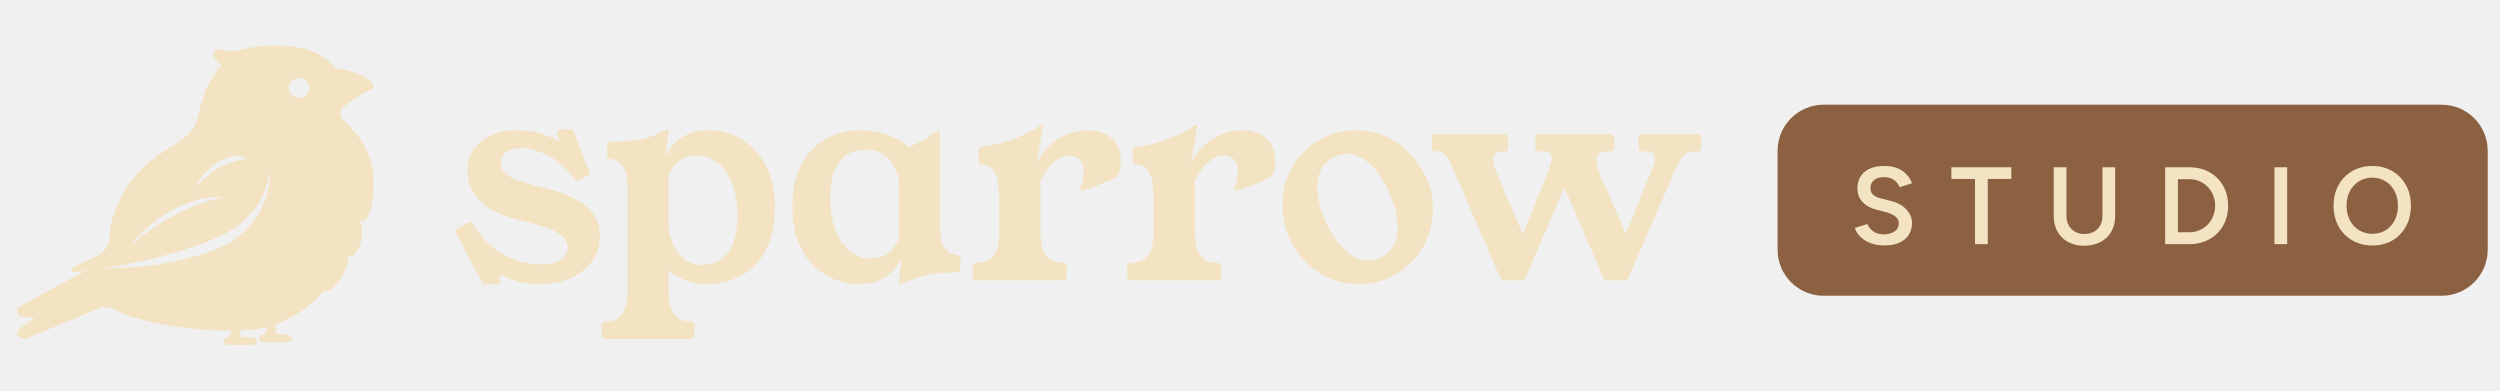
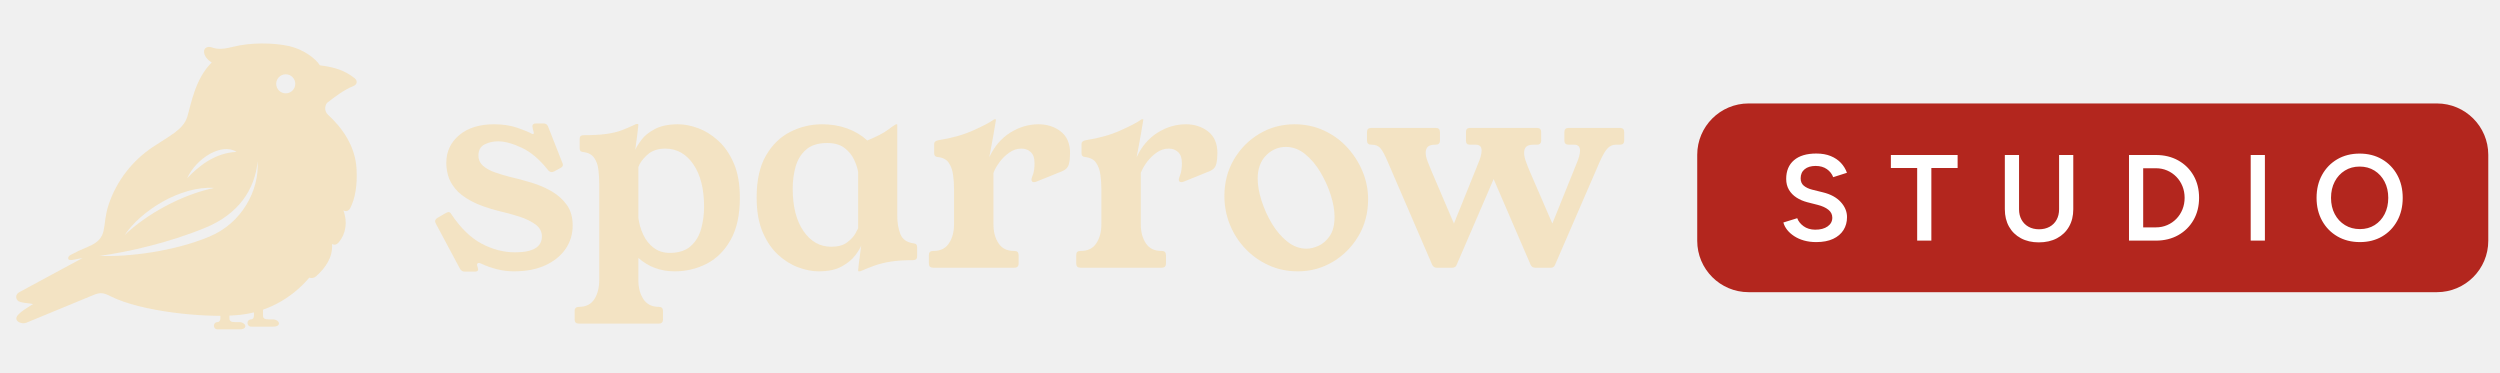
- <svg xmlns="http://www.w3.org/2000/svg" viewBox="3.25 0.18 204.90 32.00" width="204.90" height="32.00">
+ <svg xmlns="http://www.w3.org/2000/svg" viewBox="3.25 0.18 214.60 32.00" width="214.60" height="32.00">
  <defs>
    <mask id="bird-cutouts" maskUnits="userSpaceOnUse" x="0" y="0" width="1024" height="1024">
      <rect width="1024" height="1024" fill="#fff" />
      <circle cx="731" cy="286" r="21" fill="#000" />
      <path fill="#000" d="m 669,457 c -6,62 -42,116 -115,146 -77,32 -171,54 -233,62 63,3 164,-10 241,-42 73,-30 111,-103 107,-166 z m -95.46,58.386 C 500.985,530.214 422.836,574.31 376.291,619.079 411.28,566.493 498.54,510.386 573.54,515.386 Z m 49.161,-79.36 c -47.597,2 -83.13,31.052 -108.926,57.943 20.143,-44.184 76.451,-78.984 108.926,-57.943 z" />
    </mask>
  </defs>
  <g id="bird" transform="translate(4.245 1.18) scale(0.038961) translate(-95 -135)">
    <g transform="translate(-32 8)">
      <path fill="#F3E3C3" mask="url(#bird-cutouts)" d="M 806.242,245.252 C 841.103,249.617 861,257 882,273 c 8,6 6.8,14.5 -2,18 -20.4,8 -40,23 -58,37 -6,8 -5.3,19.3 2,26 30.8,28.3 60,68 63,119 2,37 -3,66 -14,87 -3,6 -9,8 -15,5 10,26 5,52 -10,70 -4,5 -9,7 -15,4 2,29 -13.9,51.9 -35,71 -4.2,3.8 -10,5 -15,3 -41,48 -98,79 -164,83 -68.7,5.4 -206.1,-8 -273.2,-41.6 -15.7,-7.9 -22.8,-9.7 -39.1,-2.8 l -146.487,60.454 c -9,4 -22.301,-0.656 -22.801,-8.656 -1.023,-11.327 33.37,-29.372 36.904,-32.095 C 165.205,768.81 144.8,769.2 140,763 c -5.3,-6.8 -3,-14 4,-18 l 139,-75 c -10,1 -20,5 -28,4 -5.3,-0.7 -4,-8 2,-11 11.8,-6.4 24.5,-12.3 37.7,-17.7 48.1,-19.7 29.7,-43.8 46.1,-93.1 17.8,-53.4 53.1,-97.2 96.2,-126.2 39,-26 68,-39 77,-67 8,-26 17,-84 54,-120 -10,-6 -17,-15 -17,-24 0,-9 8.7,-12.4 18,-9 13.7,5 28,3 48,-2 36,-9 86,-9 122,-1 30,7 57.242,26.252 67.242,42.252 z M 587,779 h 20 v 24 c 0,6 4,8 12,8 h 9 c 9,0 14,5 14,9 0,5 -6,7 -12,7 h -49 c -11,0 -11,-16 0,-16 3,0 6,-3 6,-8 z m 74,-4 h 20 v 22 c 0,6 4,8 12,8 h 9 c 9,0 14,5 14,9 0,5 -6,7 -12,7 h -49 c -11,0 -11,-16 0,-16 3,0 6,-3 6,-8 z" />
    </g>
  </g>
  <path id="name" fill="#F3E3C3" d="M50.848 14.88Q50.704 14.952 50.608 14.952Q50.44 14.952 50.296 14.784Q49.216 13.416 48.04 12.864Q46.864 12.312 46.0 12.312Q45.376 12.312 44.848 12.576Q44.32 12.84 44.32 13.536Q44.32 14.064 44.716 14.412Q45.112 14.76 45.736 14.976Q46.36 15.192 47.008 15.36Q47.944 15.576 48.892 15.864Q49.84 16.152 50.632 16.62Q51.424 17.088 51.916 17.784Q52.408 18.48 52.408 19.536Q52.408 20.664 51.796 21.552Q51.184 22.44 50.056 22.956Q48.928 23.472 47.368 23.472Q46.624 23.472 45.916 23.292Q45.208 23.112 44.584 22.824Q44.44 22.752 44.368 22.752Q44.2 22.752 44.2 22.92Q44.2 22.968 44.248 23.112Q44.296 23.256 44.296 23.304Q44.296 23.496 44.008 23.496H43.144Q42.88 23.496 42.736 23.256L40.672 19.392Q40.6 19.248 40.6 19.176Q40.6 19.008 40.792 18.888L41.536 18.456Q41.68 18.384 41.752 18.384Q41.896 18.384 42.016 18.6Q43.192 20.352 44.596 21.096Q46.0 21.84 47.464 21.84Q49.768 21.84 49.768 20.472Q49.768 19.848 49.204 19.44Q48.64 19.032 47.812 18.768Q46.984 18.504 46.144 18.312Q44.608 17.928 43.696 17.436Q42.784 16.944 42.328 16.38Q41.872 15.816 41.716 15.252Q41.56 14.688 41.56 14.16Q41.56 12.72 42.664 11.784Q43.768 10.848 45.664 10.848Q46.792 10.848 47.656 11.148Q48.52 11.448 48.856 11.64Q48.952 11.688 49.0 11.688Q49.072 11.688 49.072 11.592Q49.072 11.52 49.0 11.304Q48.976 11.184 48.964 11.124Q48.952 11.064 48.952 11.016Q48.952 10.776 49.264 10.776H49.888Q50.2 10.776 50.296 11.04L51.496 14.088Q51.568 14.232 51.568 14.328Q51.568 14.496 51.376 14.592ZM57.784 13.032Q57.928 12.696 58.312 12.18Q58.696 11.664 59.464 11.256Q60.232 10.848 61.456 10.848Q62.272 10.848 63.184 11.184Q64.096 11.52 64.912 12.264Q65.728 13.008 66.244 14.208Q66.76 15.408 66.76 17.16Q66.76 19.368 65.968 20.772Q65.176 22.176 63.904 22.824Q62.632 23.472 61.168 23.472Q59.344 23.472 58.048 22.32V24.24Q58.048 25.2 58.48 25.86Q58.912 26.52 59.8 26.52Q60.16 26.52 60.16 26.88V27.6Q60.16 27.96 59.8 27.96H52.936Q52.576 27.96 52.576 27.6V26.88Q52.576 26.52 52.96 26.52Q53.848 26.52 54.268 25.86Q54.688 25.2 54.688 24.24V15.984Q54.688 15.336 54.616 14.736Q54.544 14.136 54.244 13.716Q53.944 13.296 53.272 13.224Q53.104 13.2 53.056 13.116Q53.008 13.032 53.008 12.912V12.096Q53.008 11.784 53.344 11.784Q54.544 11.784 55.312 11.676Q56.08 11.568 56.644 11.352Q57.208 11.136 57.76 10.872Q57.832 10.824 57.892 10.824Q57.952 10.824 57.976 10.824H58.0Q58.048 10.824 58.048 10.896Q58.048 10.92 58.036 11.016Q58.024 11.112 57.976 11.556Q57.928 12.0 57.784 13.032ZM58.048 18.888Q58.144 19.632 58.468 20.328Q58.792 21.024 59.368 21.456Q59.944 21.888 60.736 21.888Q61.888 21.888 62.536 21.312Q63.184 20.736 63.436 19.824Q63.688 18.912 63.688 17.928Q63.688 15.624 62.764 14.28Q61.84 12.936 60.352 12.936Q59.392 12.936 58.804 13.476Q58.216 14.016 58.048 14.52ZM80.272 18.72Q80.272 19.584 80.536 20.268Q80.8 20.952 81.688 21.072Q81.976 21.096 81.976 21.384V22.176Q81.976 22.512 81.616 22.512Q80.44 22.512 79.66 22.644Q78.88 22.776 78.316 22.98Q77.752 23.184 77.2 23.424Q77.104 23.472 77.032 23.472H76.96Q76.912 23.472 76.912 23.376Q76.912 23.28 76.96 22.908Q77.008 22.536 77.068 22.068Q77.128 21.6 77.176 21.264Q77.056 21.576 76.66 22.104Q76.264 22.632 75.508 23.052Q74.752 23.472 73.528 23.472Q72.712 23.472 71.788 23.136Q70.864 22.8 70.048 22.056Q69.232 21.312 68.716 20.1Q68.2 18.888 68.2 17.136Q68.2 14.904 69.004 13.524Q69.808 12.144 71.092 11.496Q72.376 10.848 73.816 10.848Q74.992 10.848 75.976 11.208Q76.96 11.568 77.704 12.24Q78.328 11.976 78.772 11.748Q79.216 11.52 79.528 11.28Q79.648 11.184 79.78 11.088Q79.912 10.992 80.08 10.896Q80.152 10.848 80.2 10.848H80.224Q80.272 10.848 80.272 10.896ZM76.912 14.952Q76.84 14.472 76.564 13.884Q76.288 13.296 75.736 12.876Q75.184 12.456 74.248 12.456Q73.096 12.456 72.448 13.02Q71.8 13.584 71.548 14.472Q71.296 15.36 71.296 16.368Q71.296 18.672 72.22 20.016Q73.144 21.36 74.608 21.36Q75.472 21.36 75.964 20.988Q76.456 20.616 76.672 20.232Q76.888 19.848 76.912 19.776ZM88.168 13.68Q88.816 12.288 89.968 11.568Q91.12 10.848 92.392 10.848Q93.52 10.848 94.312 11.472Q95.104 12.096 95.104 13.32Q95.104 13.848 95.008 14.256Q94.912 14.664 94.48 14.856L92.224 15.768Q92.08 15.816 92.008 15.816Q91.792 15.816 91.792 15.6Q91.792 15.528 91.84 15.384Q91.984 15.048 92.02 14.736Q92.056 14.424 92.056 14.184Q92.056 13.536 91.732 13.236Q91.408 12.936 90.928 12.936Q90.376 12.936 89.896 13.272Q89.416 13.608 89.056 14.088Q88.696 14.568 88.528 15.024V19.44Q88.528 20.4 88.96 21.06Q89.392 21.72 90.28 21.72H90.328Q90.688 21.72 90.688 22.08V22.8Q90.688 23.16 90.328 23.16H83.344Q82.984 23.16 82.984 22.8V22.08Q82.984 21.72 83.344 21.72H83.392Q84.28 21.72 84.712 21.06Q85.144 20.4 85.144 19.44V16.416Q85.144 15.768 85.06 15.168Q84.976 14.568 84.688 14.148Q84.4 13.728 83.728 13.656Q83.44 13.632 83.44 13.344V12.528Q83.44 12.288 83.8 12.216Q85.504 11.952 86.788 11.376Q88.072 10.8 88.528 10.464Q88.6 10.416 88.648 10.416H88.696Q88.744 10.416 88.744 10.464Q88.744 10.488 88.684 10.824Q88.624 11.16 88.54 11.676Q88.456 12.192 88.348 12.732Q88.24 13.272 88.168 13.68ZM100.816 13.68Q101.464 12.288 102.616 11.568Q103.768 10.848 105.04 10.848Q106.168 10.848 106.96 11.472Q107.752 12.096 107.752 13.32Q107.752 13.848 107.656 14.256Q107.56 14.664 107.128 14.856L104.872 15.768Q104.728 15.816 104.656 15.816Q104.44 15.816 104.44 15.6Q104.44 15.528 104.488 15.384Q104.632 15.048 104.668 14.736Q104.704 14.424 104.704 14.184Q104.704 13.536 104.38 13.236Q104.056 12.936 103.576 12.936Q103.024 12.936 102.544 13.272Q102.064 13.608 101.704 14.088Q101.344 14.568 101.176 15.024V19.44Q101.176 20.4 101.608 21.06Q102.04 21.72 102.928 21.72H102.976Q103.336 21.72 103.336 22.08V22.8Q103.336 23.16 102.976 23.16H95.992Q95.632 23.16 95.632 22.8V22.08Q95.632 21.72 95.992 21.72H96.04Q96.928 21.72 97.36 21.06Q97.792 20.4 97.792 19.44V16.416Q97.792 15.768 97.708 15.168Q97.624 14.568 97.336 14.148Q97.048 13.728 96.376 13.656Q96.088 13.632 96.088 13.344V12.528Q96.088 12.288 96.448 12.216Q98.152 11.952 99.436 11.376Q100.72 10.8 101.176 10.464Q101.248 10.416 101.296 10.416H101.344Q101.392 10.416 101.392 10.464Q101.392 10.488 101.332 10.824Q101.272 11.16 101.188 11.676Q101.104 12.192 100.996 12.732Q100.888 13.272 100.816 13.68ZM114.376 10.848Q115.744 10.848 116.908 11.388Q118.072 11.928 118.912 12.852Q119.752 13.776 120.22 14.916Q120.688 16.056 120.688 17.28Q120.688 19.056 119.848 20.46Q119.008 21.864 117.64 22.668Q116.272 23.472 114.664 23.472Q113.296 23.472 112.144 22.944Q110.992 22.416 110.14 21.516Q109.288 20.616 108.82 19.452Q108.352 18.288 108.352 17.016Q108.352 15.264 109.168 13.872Q109.984 12.48 111.352 11.664Q112.72 10.848 114.376 10.848ZM115.408 21.528Q115.864 21.528 116.416 21.288Q116.968 21.048 117.388 20.448Q117.808 19.848 117.808 18.792Q117.808 17.952 117.484 16.932Q117.16 15.912 116.596 14.964Q116.032 14.016 115.276 13.404Q114.52 12.792 113.632 12.792Q112.648 12.792 111.928 13.524Q111.208 14.256 111.208 15.528Q111.208 16.344 111.532 17.376Q111.856 18.408 112.42 19.356Q112.984 20.304 113.752 20.916Q114.52 21.528 115.408 21.528ZM142.312 11.16Q142.672 11.16 142.672 11.52V12.24Q142.672 12.6 142.312 12.6H141.952Q141.568 12.6 141.268 12.888Q140.968 13.176 140.56 14.088L136.744 22.896Q136.648 23.16 136.384 23.16H135.016Q134.752 23.16 134.632 22.896L131.464 15.552L128.296 22.896Q128.2 23.16 127.912 23.16H126.568Q126.304 23.16 126.184 22.896L122.392 14.112Q122.008 13.2 121.744 12.9Q121.48 12.6 121 12.6H120.952Q120.592 12.6 120.592 12.24V11.52Q120.592 11.16 120.952 11.16H126.496Q126.856 11.16 126.856 11.52V12.24Q126.856 12.6 126.496 12.6H126.448Q125.992 12.6 125.812 12.78Q125.632 12.96 125.632 13.296Q125.632 13.608 125.788 14.016Q125.944 14.424 126.136 14.88L128.056 19.368L130.12 14.256Q130.432 13.536 130.432 13.104Q130.432 12.6 129.928 12.6H129.4Q129.088 12.6 129.088 12.24V11.52Q129.088 11.16 129.424 11.16H135.184Q135.544 11.16 135.544 11.52V12.24Q135.544 12.6 135.184 12.6H134.896Q134.44 12.6 134.26 12.78Q134.08 12.96 134.08 13.296Q134.08 13.608 134.224 14.016Q134.368 14.424 134.56 14.88L136.504 19.368L138.568 14.256Q138.88 13.536 138.88 13.104Q138.88 12.6 138.376 12.6H137.896Q137.536 12.6 137.536 12.24V11.52Q137.536 11.16 137.896 11.16Z" />
  <g id="tag">
-     <rect id="tag-band" x="148.94" y="8.761" width="58.203" height="15.660" rx="3.780" fill="#8B6142" />
-     <path id="tag-text" fill="#F3E3C3" d="M157.697 20.299Q157.205 20.299 156.794 20.183Q156.384 20.066 156.071 19.861Q155.758 19.655 155.556 19.398Q155.354 19.142 155.278 18.856L156.298 18.541Q156.42 18.879 156.762 19.129Q157.103 19.378 157.608 19.386Q158.189 19.39 158.533 19.146Q158.878 18.902 158.878 18.504Q158.878 18.151 158.589 17.919Q158.299 17.687 157.81 17.562L157.039 17.366Q156.595 17.25 156.243 17.022Q155.891 16.795 155.689 16.452Q155.486 16.11 155.486 15.648Q155.486 14.767 156.059 14.275Q156.632 13.783 157.702 13.783Q158.311 13.783 158.763 13.969Q159.215 14.156 159.513 14.474Q159.811 14.792 159.955 15.2L158.944 15.523Q158.812 15.164 158.478 14.93Q158.145 14.696 157.651 14.696Q157.139 14.696 156.845 14.939Q156.55 15.181 156.55 15.606Q156.55 15.958 156.782 16.152Q157.015 16.345 157.405 16.444L158.18 16.636Q159.033 16.841 159.497 17.347Q159.961 17.853 159.961 18.461Q159.961 19 159.701 19.414Q159.44 19.828 158.935 20.064Q158.43 20.299 157.697 20.299ZM165.123 20.191V14.846H163.187V13.891H168.099V14.846H166.167V20.191ZM174.071 20.32Q173.321 20.32 172.756 20.016Q172.192 19.713 171.882 19.164Q171.573 18.616 171.573 17.885V13.891H172.617V17.885Q172.617 18.324 172.802 18.656Q172.987 18.989 173.32 19.173Q173.652 19.356 174.089 19.356Q174.531 19.356 174.865 19.173Q175.199 18.989 175.382 18.656Q175.565 18.324 175.565 17.885V13.891H176.609V17.885Q176.609 18.616 176.295 19.164Q175.981 19.713 175.41 20.016Q174.838 20.32 174.071 20.32ZM180.708 20.191V13.891H182.686Q183.618 13.891 184.335 14.293Q185.052 14.696 185.459 15.405Q185.865 16.114 185.865 17.041Q185.865 17.959 185.459 18.67Q185.052 19.381 184.335 19.786Q183.618 20.191 182.686 20.191ZM181.752 19.216H182.686Q183.133 19.216 183.518 19.05Q183.902 18.885 184.191 18.588Q184.48 18.291 184.641 17.895Q184.801 17.5 184.801 17.041Q184.801 16.582 184.641 16.187Q184.48 15.791 184.191 15.494Q183.902 15.197 183.518 15.032Q183.133 14.866 182.686 14.866H181.752ZM189.663 20.191V13.891H190.707V20.191ZM197.7 20.299Q196.768 20.299 196.047 19.883Q195.327 19.467 194.918 18.732Q194.509 17.996 194.509 17.045Q194.509 16.086 194.916 15.352Q195.322 14.619 196.034 14.203Q196.747 13.787 197.678 13.787Q198.61 13.787 199.325 14.205Q200.04 14.624 200.444 15.357Q200.847 16.091 200.847 17.045Q200.847 17.996 200.446 18.731Q200.044 19.467 199.335 19.883Q198.626 20.299 197.7 20.299ZM197.701 19.344Q198.313 19.344 198.783 19.049Q199.252 18.754 199.518 18.236Q199.784 17.718 199.784 17.045Q199.784 16.372 199.513 15.852Q199.242 15.333 198.77 15.038Q198.297 14.742 197.678 14.742Q197.066 14.742 196.59 15.038Q196.114 15.333 195.844 15.852Q195.573 16.37 195.573 17.044Q195.573 17.718 195.845 18.236Q196.118 18.754 196.599 19.049Q197.08 19.344 197.701 19.344Z" />
+     <rect id="tag-band" x="148.940" y="9.060" width="67.904" height="16.200" rx="4.410" fill="#B3261E" />
+     <path id="tag-text" fill="#FFFFFF" d="M159.156 20.961Q158.582 20.961 158.103 20.825Q157.625 20.689 157.26 20.449Q156.894 20.209 156.659 19.91Q156.423 19.611 156.335 19.278L157.524 18.91Q157.667 19.304 158.065 19.595Q158.464 19.887 159.053 19.896Q159.73 19.901 160.132 19.616Q160.535 19.331 160.535 18.867Q160.535 18.455 160.197 18.184Q159.859 17.914 159.288 17.768L158.389 17.539Q157.87 17.404 157.46 17.138Q157.05 16.873 156.814 16.473Q156.577 16.074 156.577 15.534Q156.577 14.507 157.246 13.933Q157.914 13.359 159.162 13.359Q159.873 13.359 160.4 13.576Q160.928 13.794 161.275 14.165Q161.622 14.536 161.791 15.012L160.611 15.389Q160.457 14.97 160.068 14.697Q159.679 14.424 159.102 14.424Q158.506 14.424 158.162 14.707Q157.818 14.99 157.818 15.486Q157.818 15.897 158.089 16.122Q158.361 16.348 158.816 16.463L159.72 16.687Q160.715 16.927 161.257 17.517Q161.798 18.108 161.798 18.817Q161.798 19.446 161.494 19.929Q161.19 20.412 160.601 20.687Q160.011 20.961 159.156 20.961ZM167.82 20.835V14.6H165.562V13.485H171.292V14.6H169.038V20.835ZM178.259 20.985Q177.384 20.985 176.726 20.631Q176.067 20.277 175.706 19.637Q175.345 18.997 175.345 18.145V13.485H176.564V18.145Q176.564 18.656 176.78 19.044Q176.995 19.433 177.383 19.647Q177.77 19.861 178.28 19.861Q178.796 19.861 179.185 19.647Q179.575 19.433 179.789 19.044Q180.002 18.656 180.002 18.145V13.485H181.22V18.145Q181.22 18.997 180.854 19.637Q180.488 20.277 179.822 20.631Q179.155 20.985 178.259 20.985ZM186.003 20.835V13.485H188.31Q189.398 13.485 190.235 13.955Q191.071 14.424 191.545 15.251Q192.019 16.079 192.019 17.16Q192.019 18.231 191.545 19.061Q191.071 19.89 190.235 20.363Q189.398 20.835 188.31 20.835ZM187.221 19.698H188.31Q188.832 19.698 189.28 19.504Q189.729 19.311 190.066 18.965Q190.404 18.619 190.591 18.157Q190.778 17.695 190.778 17.16Q190.778 16.625 190.591 16.163Q190.404 15.701 190.066 15.355Q189.729 15.009 189.28 14.816Q188.832 14.622 188.31 14.622H187.221ZM196.45 20.835V13.485H197.669V20.835ZM205.826 20.961Q204.739 20.961 203.899 20.476Q203.058 19.99 202.581 19.132Q202.104 18.274 202.104 17.165Q202.104 16.046 202.578 15.19Q203.052 14.334 203.883 13.849Q204.715 13.364 205.801 13.364Q206.888 13.364 207.722 13.852Q208.557 14.34 209.028 15.196Q209.499 16.052 209.499 17.165Q209.499 18.274 209.03 19.132Q208.561 19.99 207.734 20.476Q206.907 20.961 205.826 20.961ZM205.827 19.846Q206.542 19.846 207.09 19.502Q207.637 19.158 207.948 18.554Q208.258 17.95 208.258 17.164Q208.258 16.379 207.942 15.773Q207.626 15.168 207.074 14.823Q206.523 14.478 205.801 14.478Q205.087 14.478 204.532 14.823Q203.977 15.167 203.661 15.772Q203.345 16.378 203.345 17.164Q203.345 17.95 203.663 18.554Q203.981 19.158 204.542 19.502Q205.104 19.846 205.827 19.846Z" />
  </g>
</svg>
